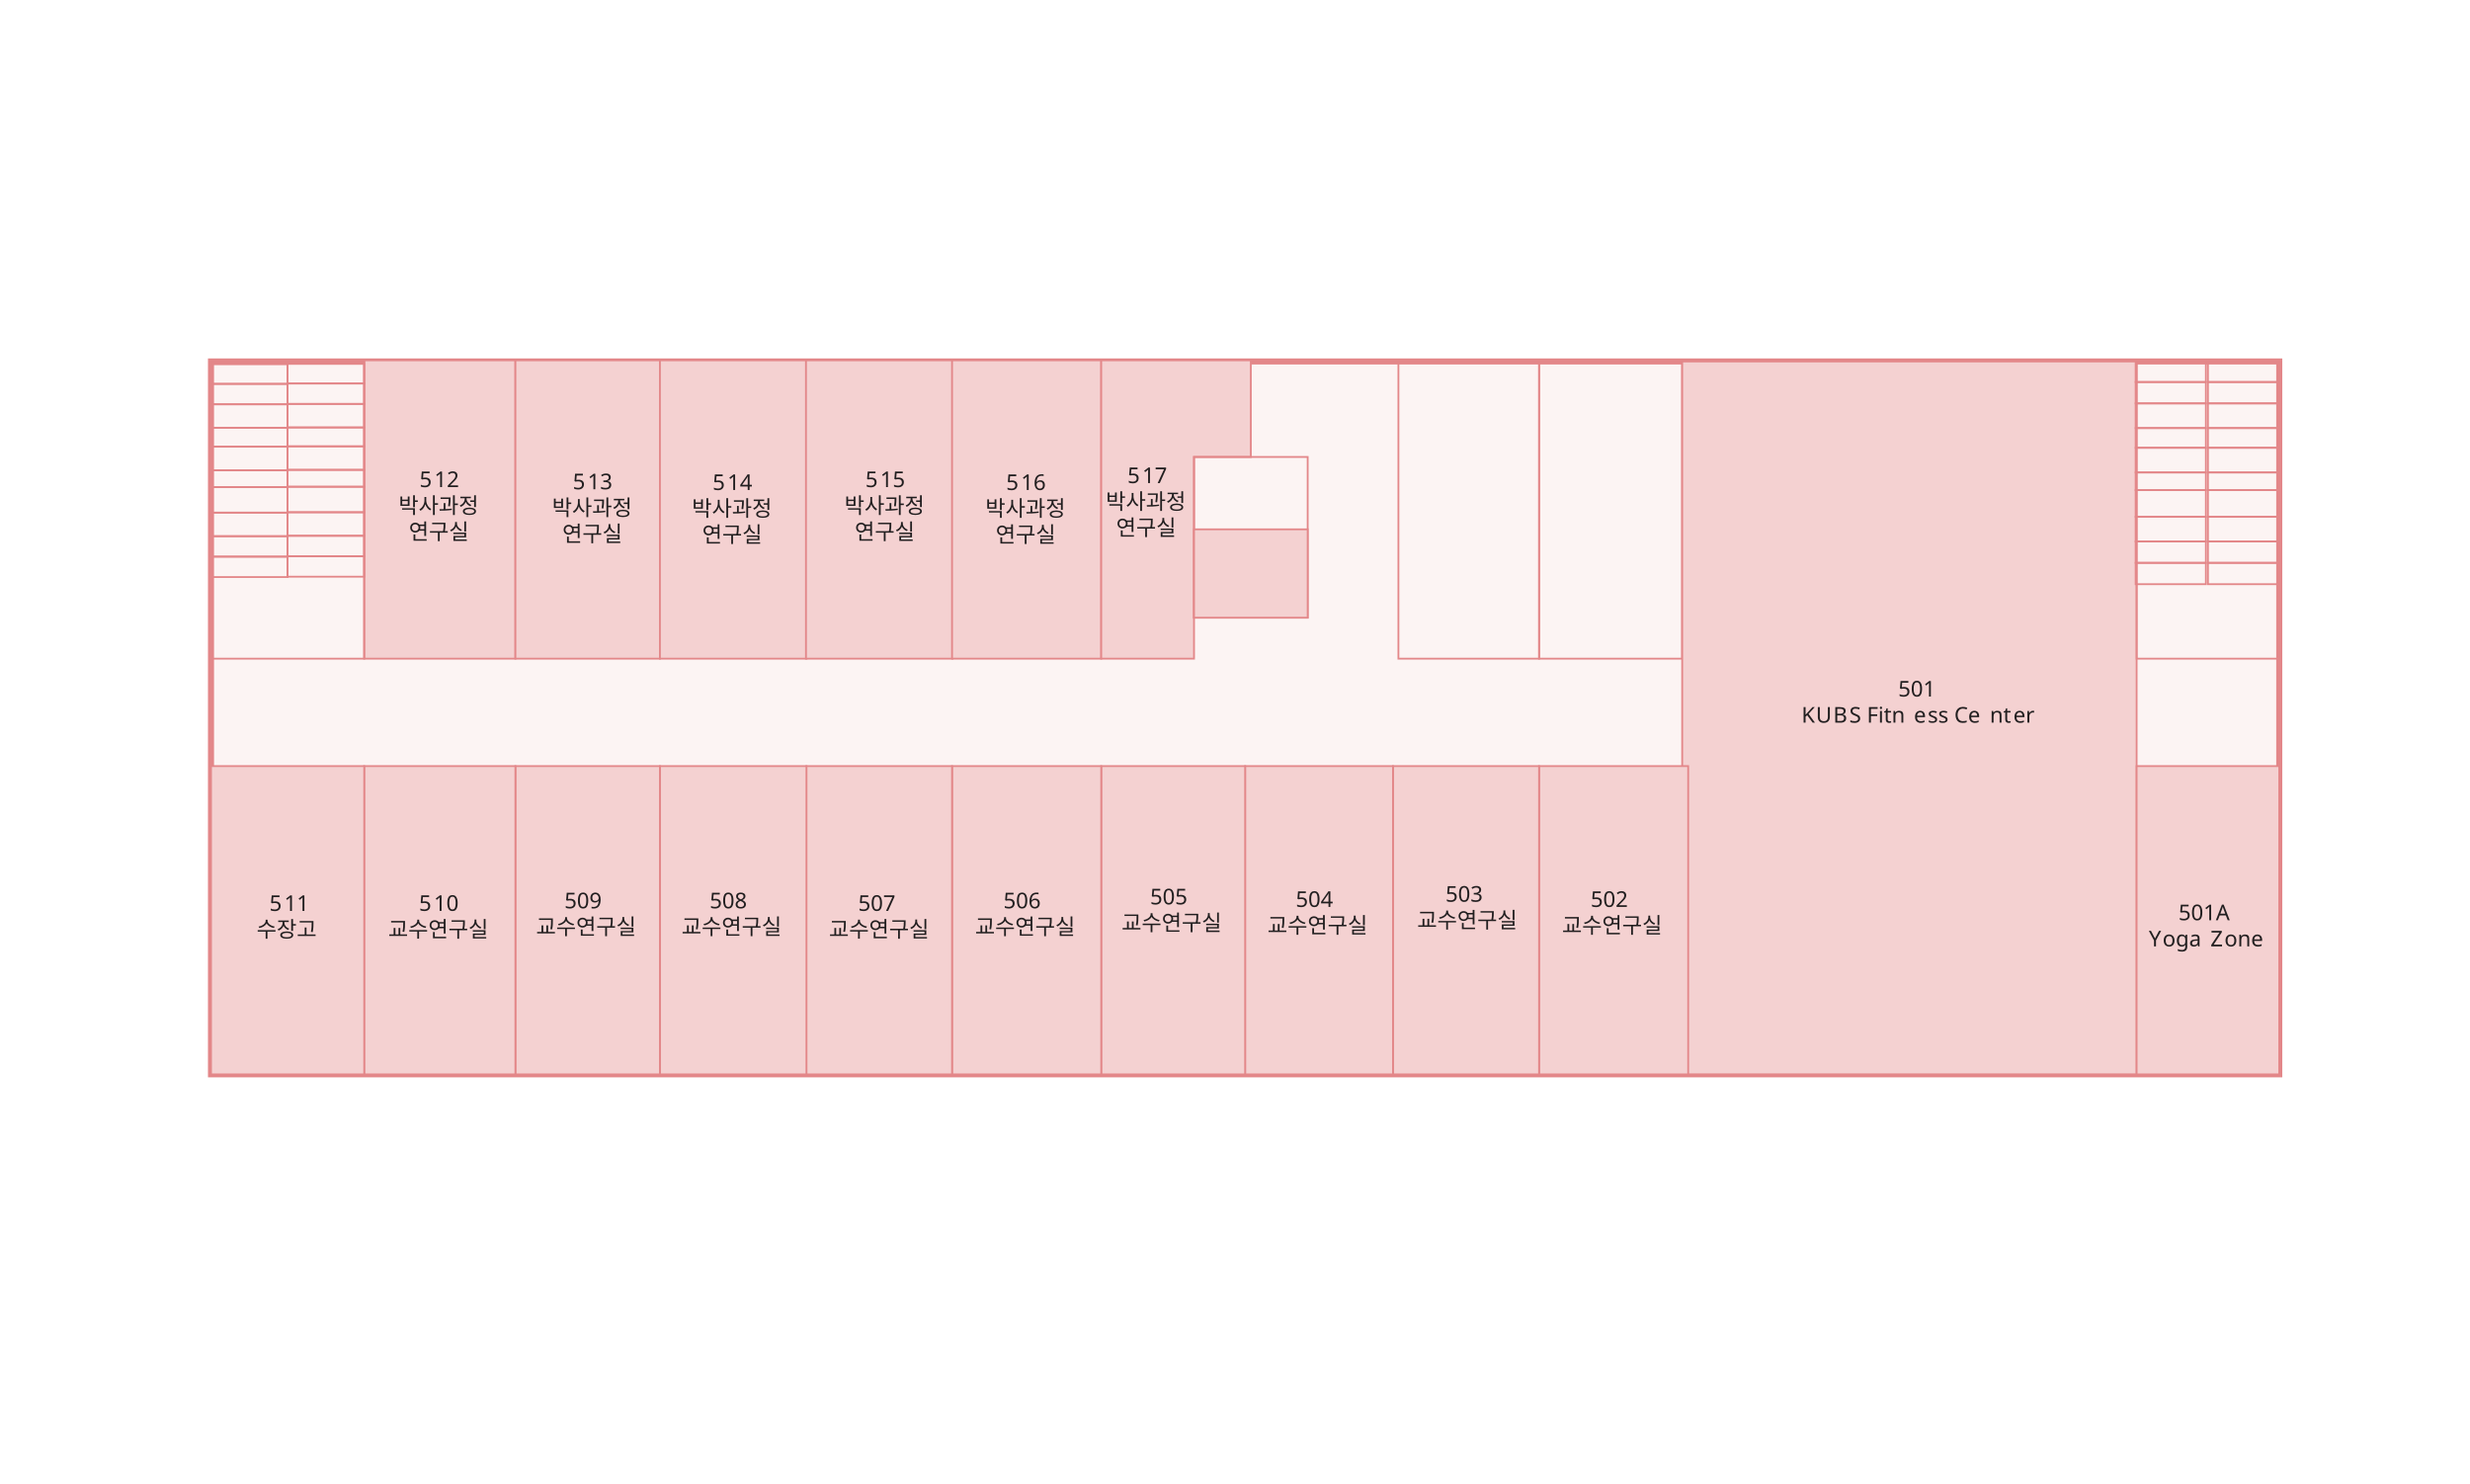
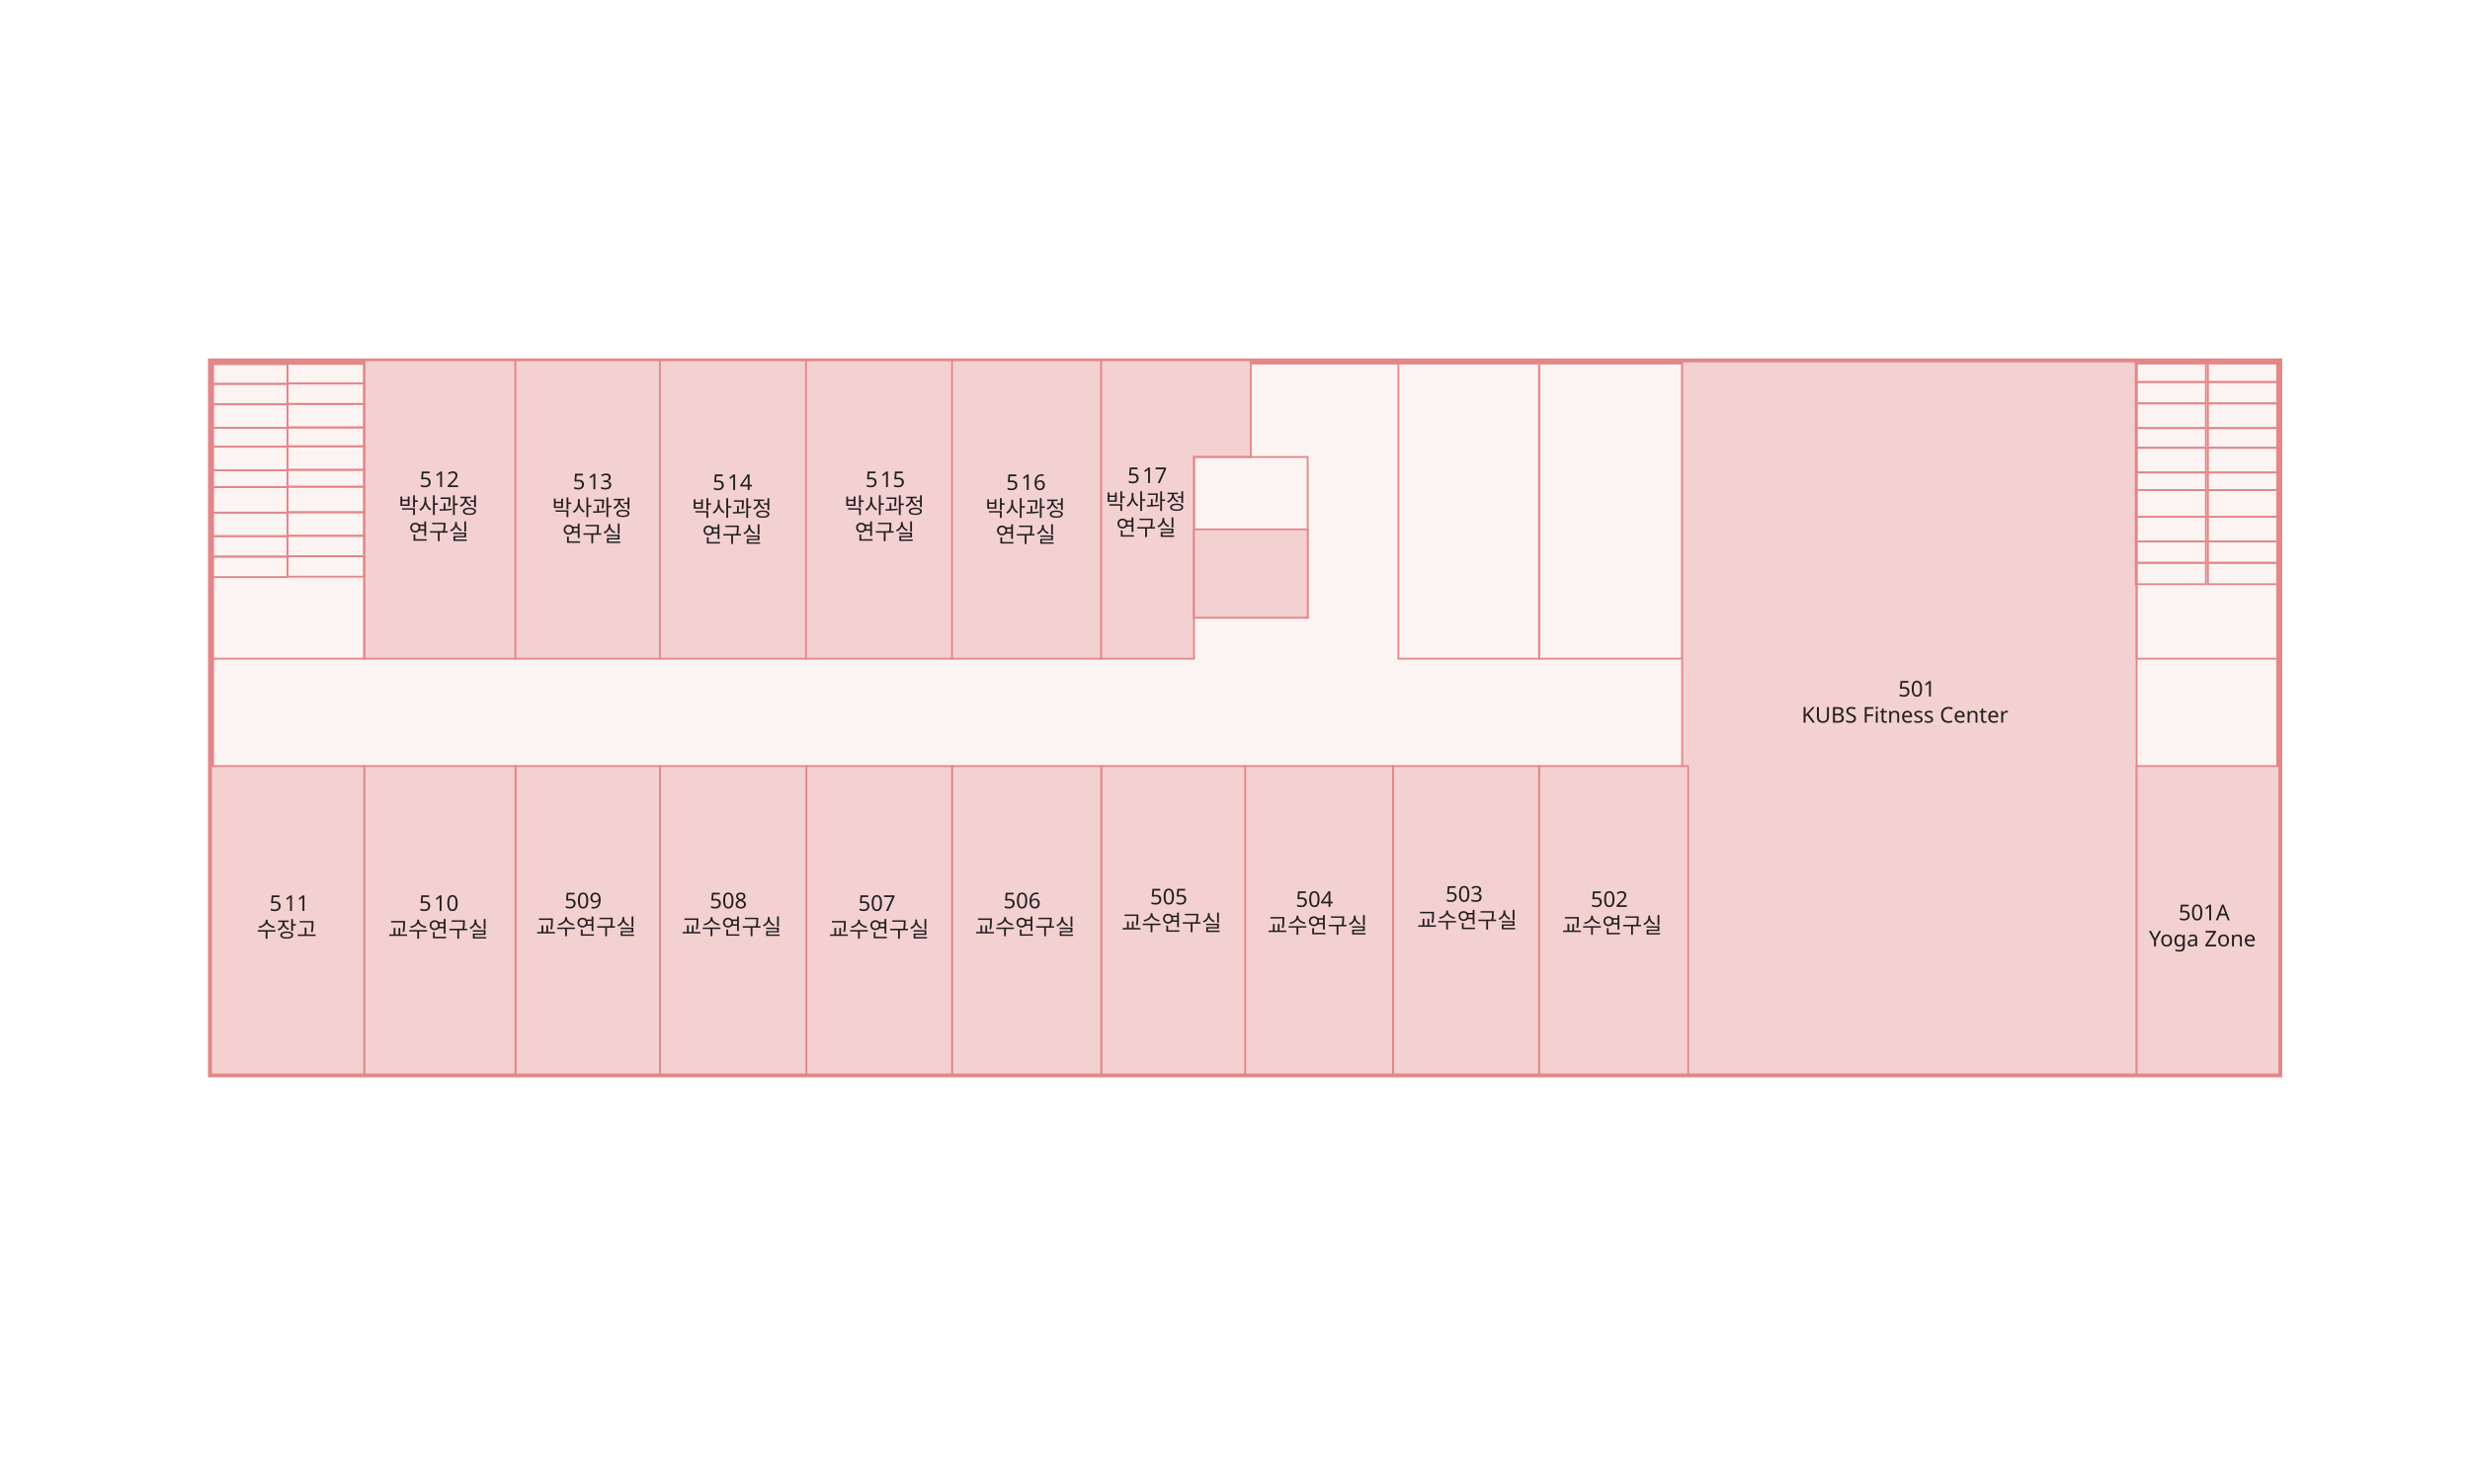
<svg xmlns="http://www.w3.org/2000/svg" version="1.1" viewBox="0 0 4083.1 2452.9">
  <defs>
    <style>
      .cls-1 {
        fill: none;
      }

-       .cls-1, .cls-2, .cls-3 {
+       .cls-1,
+       .cls-2,
+       .cls-3 {
        stroke: #e38789;
        stroke-miterlimit: 10;
      }

-       .cls-1, .cls-3 {
+       .cls-1,
+       .cls-3 {
        stroke-width: 3px;
      }

-       .cls-4, .cls-5, .cls-6, .cls-7, .cls-8, .cls-9, .cls-10 {
+       .cls-4,
+       .cls-5,
+       .cls-6,
+       .cls-7,
+       .cls-8,
+       .cls-9,
+       .cls-10 {
        isolation: isolate;
      }

-       .cls-4, .cls-6, .cls-7, .cls-8, .cls-9, .cls-10 {
+       .cls-4,
+       .cls-6,
+       .cls-7,
+       .cls-8,
+       .cls-9,
+       .cls-10 {
        fill: #221f20;
-         font-family: NanumSquareNeoTTF-dEb, 'NanumSquare Neo';
+         font-family: NanumSquareNeoTTF-dEb, "NanumSquare Neo";
        font-size: 36px;
      }

      .cls-6 {
        letter-spacing: 0em;
      }

      .cls-7 {
        letter-spacing: 0em;
      }

      .cls-8 {
        letter-spacing: 0em;
      }

      .cls-2 {
        fill: #fcf4f3;
        stroke-width: 10px;
      }

      .cls-9 {
        letter-spacing: 0em;
      }

      .cls-10 {
        letter-spacing: 0em;
      }

      .cls-3 {
        fill: #f4d1d1;
      }
    </style>
  </defs>
  <g>
    <g id="_x35_">
      <g id="Layer_x5F_border">
        <rect class="cls-2" x="348.8" y="597.5" width="3419" height="1178.4" />
      </g>
      <g id="Layer_93">
        <rect class="cls-3" x="602" y="595.6" width="250" height="493.2" />
        <g class="cls-5">
          <text class="cls-4" transform="translate(693.4 805.2)">
            <tspan x="0" y="0">5</tspan>
          </text>
          <text class="cls-4" transform="translate(717.9 805.2)">
            <tspan x="0" y="0">12</tspan>
          </text>
          <text class="cls-4" transform="translate(658.8 848.5)">
            <tspan x="0" y="0">박사과정</tspan>
          </text>
          <text class="cls-4" transform="translate(675.8 891.7)">
            <tspan x="0" y="0">연구실</tspan>
          </text>
        </g>
      </g>
      <g id="Layer_94">
        <rect class="cls-3" x="852" y="595.6" width="238.9" height="493.2" />
        <g class="cls-5">
          <text class="cls-4" transform="translate(946.8 808.8)">
            <tspan x="0" y="0">5</tspan>
          </text>
          <text class="cls-4" transform="translate(971.3 808.8)">
            <tspan x="0" y="0">13</tspan>
          </text>
          <text class="cls-4" transform="translate(912.5 852)">
            <tspan x="0" y="0">박사과정</tspan>
          </text>
          <text class="cls-4" transform="translate(929.5 895.2)">
            <tspan x="0" y="0">연구실</tspan>
          </text>
        </g>
      </g>
      <g id="Layer_95">
        <rect class="cls-3" x="1090.9" y="595.6" width="242.2" height="493.2" />
        <g class="cls-5">
          <text class="cls-8" transform="translate(1177.9 810)">
            <tspan x="0" y="0">5</tspan>
          </text>
          <text class="cls-4" transform="translate(1202.4 810)">
            <tspan x="0" y="0">14</tspan>
          </text>
          <text class="cls-4" transform="translate(1143.7 853.2)">
            <tspan x="0" y="0">박사과정</tspan>
          </text>
          <text class="cls-4" transform="translate(1160.7 896.4)">
            <tspan x="0" y="0">연구실</tspan>
          </text>
        </g>
      </g>
      <g id="Layer_96">
        <rect class="cls-3" x="1332.3" y="595.6" width="242.2" height="493.2" />
        <g class="cls-5">
          <text class="cls-8" transform="translate(1430.5 805.2)">
            <tspan x="0" y="0">5</tspan>
          </text>
          <text class="cls-4" transform="translate(1455 805.2)">
            <tspan x="0" y="0">15</tspan>
          </text>
          <text class="cls-4" transform="translate(1395.9 848.5)">
            <tspan x="0" y="0">박사과정</tspan>
          </text>
          <text class="cls-4" transform="translate(1412.9 891.7)">
            <tspan x="0" y="0">연구실</tspan>
          </text>
        </g>
      </g>
      <g id="Layer_97">
        <rect class="cls-3" x="1573.8" y="595.6" width="246.6" height="493.2" />
        <g class="cls-5">
          <text class="cls-8" transform="translate(1663.2 810)">
            <tspan x="0" y="0">5</tspan>
          </text>
          <text class="cls-4" transform="translate(1687.7 810)">
            <tspan x="0" y="0">16</tspan>
          </text>
          <text class="cls-4" transform="translate(1628.9 853.2)">
            <tspan x="0" y="0">박사과정</tspan>
          </text>
          <text class="cls-4" transform="translate(1645.9 896.4)">
            <tspan x="0" y="0">연구실</tspan>
          </text>
        </g>
      </g>
      <g id="Layer_98">
        <polygon class="cls-3" points="2067.7 755.4 2067.7 595.6 1820.4 595.6 1820.4 1088.8 1973.8 1088.8 1973.8 755.4 2067.7 755.4" />
        <g class="cls-5">
          <text class="cls-8" transform="translate(1863.7 798.6)">
            <tspan x="0" y="0">5</tspan>
          </text>
          <text class="cls-4" transform="translate(1888.2 798.6)">
            <tspan x="0" y="0">17</tspan>
          </text>
          <text class="cls-4" transform="translate(1827.9 841.8)">
            <tspan x="0" y="0">박사과정</tspan>
          </text>
          <text class="cls-4" transform="translate(1845 885)">
            <tspan x="0" y="0">연구실</tspan>
          </text>
        </g>
      </g>
      <g id="Layer_99">
        <rect class="cls-1" x="2311.7" y="597.5" width="232.6" height="491.3" />
      </g>
      <g id="Layer_100">
        <rect class="cls-1" x="2544.2" y="597.5" width="236.5" height="491.3" />
      </g>
      <g id="Layer_101">
        <rect class="cls-3" x="2780.8" y="597.5" width="751.2" height="1178.4" />
        <g class="cls-5">
          <text class="cls-4" transform="translate(3137.9 1151.4)">
            <tspan x="0" y="0">501</tspan>
          </text>
          <text class="cls-7" transform="translate(2978 1194.6)">
-             <tspan x="0" y="0">K</tspan>
-           </text>
-           <text class="cls-4" transform="translate(3001.8 1194.6)">
-             <tspan x="0" y="0">U</tspan>
-           </text>
-           <text class="cls-10" transform="translate(3030.4 1194.6)">
-             <tspan x="0" y="0">B</tspan>
-           </text>
-           <text class="cls-4" transform="translate(3056.9 1194.6)">
-             <tspan x="0" y="0">S Fitn</tspan>
-           </text>
-           <text class="cls-4" transform="translate(3163.7 1194.6)">
-             <tspan x="0" y="0">e</tspan>
-           </text>
-           <text class="cls-4" transform="translate(3186.6 1194.6)">
-             <tspan x="0" y="0">ss Ce</tspan>
-           </text>
-           <text class="cls-8" transform="translate(3289.3 1194.6)">
-             <tspan x="0" y="0">nt</tspan>
-           </text>
-           <text class="cls-4" transform="translate(3328.1 1194.6)">
-             <tspan x="0" y="0">er</tspan>
+             <tspan x="0" y="0">KUBS Fitness Center</tspan>
          </text>
        </g>
      </g>
      <g id="Layer_102">
        <rect class="cls-3" x="3532" y="1266.4" width="235.8" height="509.6" />
        <g class="cls-5">
          <text class="cls-4" transform="translate(3601.2 1521.2)">
            <tspan x="0" y="0">501A</tspan>
          </text>
          <text class="cls-6" transform="translate(3552.2 1564.4)">
-             <tspan x="0" y="0">Y</tspan>
-           </text>
-           <text class="cls-4" transform="translate(3574.8 1564.4)">
-             <tspan x="0" y="0">oga </tspan>
-           </text>
-           <text class="cls-9" transform="translate(3654 1564.4)">
-             <tspan x="0" y="0">Z</tspan>
-           </text>
-           <text class="cls-4" transform="translate(3677 1564.4)">
-             <tspan x="0" y="0">one</tspan>
+             <tspan x="0" y="0">Yoga Zone</tspan>
          </text>
        </g>
      </g>
      <g id="Layer_103">
        <rect class="cls-3" x="2544.2" y="1266.4" width="246.5" height="509.6" />
        <g class="cls-5">
          <text class="cls-4" transform="translate(2629.4 1499.2)">
            <tspan x="0" y="0">502</tspan>
          </text>
          <text class="cls-4" transform="translate(2582.1 1542.4)">
            <tspan x="0" y="0">교수연구실</tspan>
          </text>
        </g>
      </g>
      <g id="Layer_104">
        <rect class="cls-3" x="2302.7" y="1266.4" width="241.5" height="509.6" />
        <g class="cls-5">
          <text class="cls-4" transform="translate(2389.5 1490.6)">
            <tspan x="0" y="0">503</tspan>
          </text>
          <text class="cls-4" transform="translate(2342.6 1533.8)">
            <tspan x="0" y="0">교수연구실</tspan>
          </text>
        </g>
      </g>
      <g id="Layer_105">
        <rect class="cls-3" x="2058.3" y="1266.4" width="244.4" height="509.6" />
        <g class="cls-5">
          <text class="cls-4" transform="translate(2141.9 1499.2)">
            <tspan x="0" y="0">504</tspan>
          </text>
          <text class="cls-4" transform="translate(2095.2 1542.4)">
            <tspan x="0" y="0">교수연구실</tspan>
          </text>
        </g>
      </g>
      <g id="Layer_106">
        <rect class="cls-3" x="1820.4" y="1266.4" width="237.9" height="509.6" />
        <g class="cls-5">
          <text class="cls-4" transform="translate(1901.2 1495)">
            <tspan x="0" y="0">505</tspan>
          </text>
          <text class="cls-4" transform="translate(1854 1538.2)">
            <tspan x="0" y="0">교수연구실</tspan>
          </text>
        </g>
      </g>
      <g id="Layer_107">
        <rect class="cls-3" x="1573.8" y="1266.4" width="246.6" height="509.6" />
        <g class="cls-5">
          <text class="cls-4" transform="translate(1658.7 1501.5)">
            <tspan x="0" y="0">506</tspan>
          </text>
          <text class="cls-4" transform="translate(1611.8 1544.7)">
            <tspan x="0" y="0">교수연구실</tspan>
          </text>
        </g>
      </g>
      <g id="Layer_108">
        <rect class="cls-3" x="1333" y="1266.4" width="240.8" height="509.6" />
        <g class="cls-5">
          <text class="cls-4" transform="translate(1418.6 1505.7)">
            <tspan x="0" y="0">507</tspan>
          </text>
          <text class="cls-4" transform="translate(1370.3 1548.9)">
            <tspan x="0" y="0">교수연구실</tspan>
          </text>
        </g>
      </g>
      <g id="Layer_109">
        <rect class="cls-3" x="1090.9" y="1266.4" width="242.2" height="509.6" />
        <g class="cls-5">
          <text class="cls-4" transform="translate(1173.1 1501.5)">
            <tspan x="0" y="0">508</tspan>
          </text>
          <text class="cls-4" transform="translate(1126.6 1544.7)">
            <tspan x="0" y="0">교수연구실</tspan>
          </text>
        </g>
      </g>
      <g id="Layer_110">
        <rect class="cls-3" x="852" y="1266.4" width="238.9" height="509.6" />
        <g class="cls-5">
          <text class="cls-4" transform="translate(933 1501.5)">
            <tspan x="0" y="0">509</tspan>
          </text>
          <text class="cls-4" transform="translate(886.1 1544.7)">
            <tspan x="0" y="0">교수연구실</tspan>
          </text>
        </g>
      </g>
      <g id="Layer_111">
        <rect class="cls-3" x="602" y="1266.4" width="250" height="509.6" />
        <g class="cls-5">
          <text class="cls-4" transform="translate(692.6 1505.7)">
            <tspan x="0" y="0">5</tspan>
          </text>
          <text class="cls-4" transform="translate(717.1 1505.7)">
            <tspan x="0" y="0">10</tspan>
          </text>
          <text class="cls-4" transform="translate(641.7 1548.9)">
            <tspan x="0" y="0">교수연구실</tspan>
          </text>
        </g>
      </g>
      <g id="Layer_114">
        <rect class="cls-3" x="348.8" y="1266.4" width="253.3" height="509.6" />
        <g class="cls-5">
          <text class="cls-4" transform="translate(445.3 1505.8)">
            <tspan x="0" y="0">5</tspan>
          </text>
          <text class="cls-4" transform="translate(469.8 1505.8)">
            <tspan x="0" y="0">11</tspan>
          </text>
          <text class="cls-4" transform="translate(424.2 1549)">
            <tspan x="0" y="0">수장고</tspan>
          </text>
        </g>
      </g>
      <g id="Layer_x5F_others">
        <rect class="cls-1" x="348.8" y="597.5" width="253.3" height="491.3" />
        <g>
          <rect class="cls-1" x="348.8" y="602.1" width="126.6" height="32.5" />
          <rect class="cls-1" x="348.8" y="634.5" width="126.6" height="33.8" />
          <rect class="cls-1" x="348.8" y="668.3" width="126.6" height="38.9" />
          <rect class="cls-1" x="348.8" y="707.2" width="126.6" height="31.2" />
          <rect class="cls-1" x="348.8" y="738.4" width="126.6" height="38.9" />
          <rect class="cls-1" x="348.8" y="777.3" width="126.6" height="27.9" />
          <rect class="cls-1" x="348.8" y="805.2" width="126.6" height="42.2" />
          <rect class="cls-1" x="348.8" y="847.4" width="126.6" height="38.9" />
          <rect class="cls-1" x="348.8" y="886.4" width="126.6" height="33.8" />
          <rect class="cls-1" x="348.8" y="920.1" width="126.6" height="33.8" />
        </g>
        <g>
          <rect class="cls-1" x="475.4" y="601.5" width="126.6" height="32.5" />
          <rect class="cls-1" x="475.4" y="633.9" width="126.6" height="33.8" />
          <rect class="cls-1" x="475.4" y="667.7" width="126.6" height="38.9" />
          <rect class="cls-1" x="475.4" y="706.6" width="126.6" height="31.2" />
          <rect class="cls-1" x="475.4" y="737.8" width="126.6" height="38.9" />
          <rect class="cls-1" x="475.4" y="776.7" width="126.6" height="27.9" />
          <rect class="cls-1" x="475.4" y="804.6" width="126.6" height="42.2" />
          <rect class="cls-1" x="475.4" y="846.8" width="126.6" height="38.9" />
          <rect class="cls-1" x="475.4" y="885.7" width="126.6" height="33.8" />
          <rect class="cls-1" x="475.4" y="919.5" width="126.6" height="33.8" />
        </g>
        <rect class="cls-1" x="1973.8" y="755.4" width="187.9" height="265.6" />
        <rect class="cls-3" x="1973.8" y="875" width="187.9" height="146.1" />
        <rect class="cls-1" x="3532" y="597.5" width="235.8" height="491.3" />
        <g>
          <rect class="cls-1" x="3530.4" y="597.5" width="116.1" height="34" />
          <rect class="cls-1" x="3530.4" y="631.5" width="116.1" height="35.3" />
          <rect class="cls-1" x="3530.4" y="666.8" width="116.1" height="40.8" />
          <rect class="cls-1" x="3530.4" y="707.6" width="116.1" height="32.6" />
          <rect class="cls-1" x="3530.4" y="740.2" width="116.1" height="40.8" />
          <rect class="cls-1" x="3530.4" y="781" width="116.1" height="29.2" />
          <rect class="cls-1" x="3530.4" y="810.2" width="116.1" height="44.2" />
          <rect class="cls-1" x="3530.4" y="854.3" width="116.1" height="40.8" />
          <rect class="cls-1" x="3530.4" y="895.1" width="116.1" height="35.3" />
          <rect class="cls-1" x="3530.4" y="930.4" width="116.1" height="35.3" />
        </g>
        <g>
          <rect class="cls-1" x="3649.9" y="597.5" width="116.1" height="34" />
          <rect class="cls-1" x="3649.9" y="631.5" width="116.1" height="35.3" />
          <rect class="cls-1" x="3649.9" y="666.8" width="116.1" height="40.8" />
          <rect class="cls-1" x="3649.9" y="707.6" width="116.1" height="32.6" />
          <rect class="cls-1" x="3649.9" y="740.2" width="116.1" height="40.8" />
          <rect class="cls-1" x="3649.9" y="781" width="116.1" height="29.2" />
          <rect class="cls-1" x="3649.9" y="810.2" width="116.1" height="44.2" />
          <rect class="cls-1" x="3649.9" y="854.3" width="116.1" height="40.8" />
          <rect class="cls-1" x="3649.9" y="895.1" width="116.1" height="35.3" />
          <rect class="cls-1" x="3649.9" y="930.4" width="116.1" height="35.3" />
        </g>
      </g>
    </g>
  </g>
</svg>
